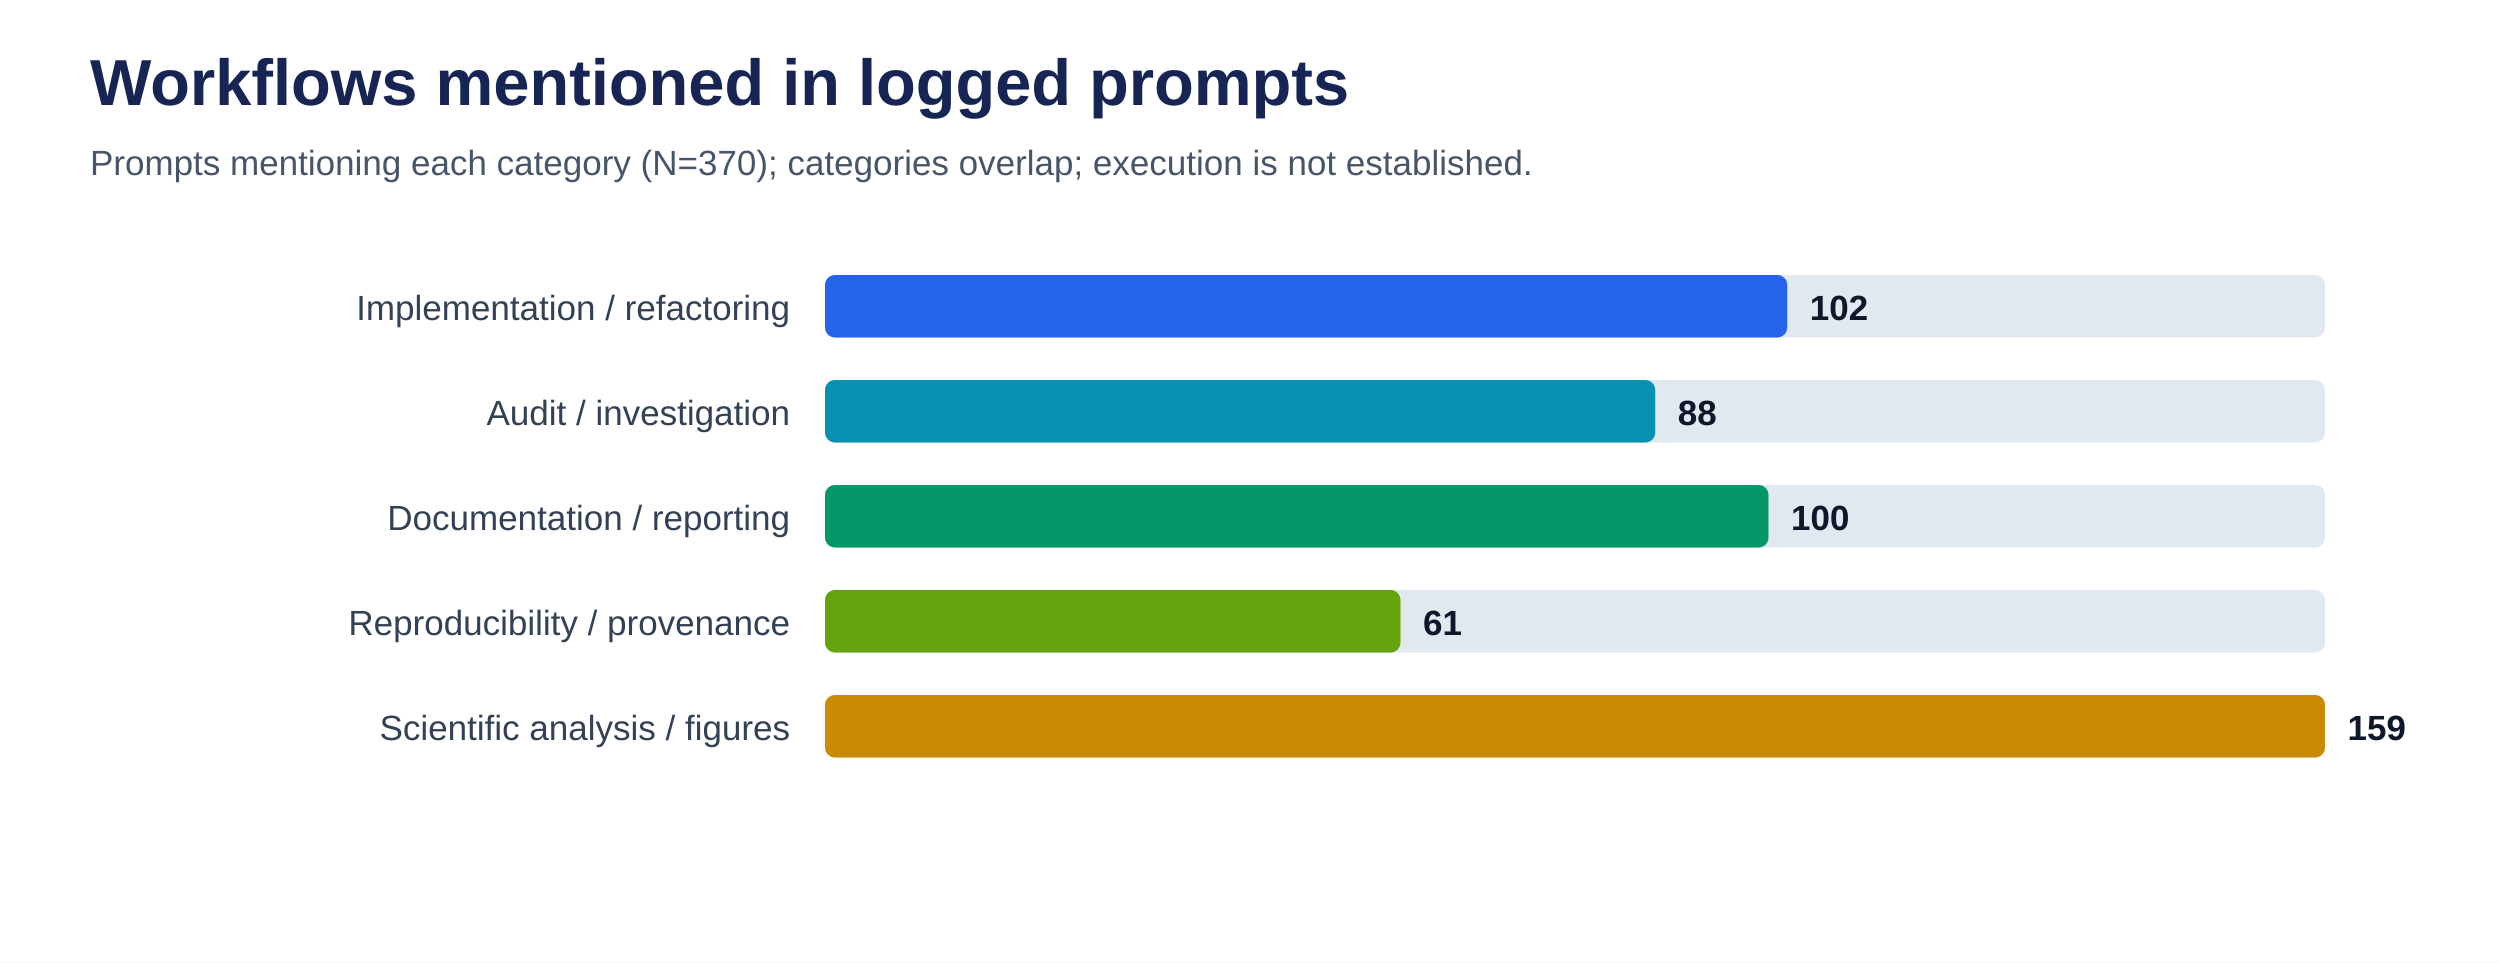
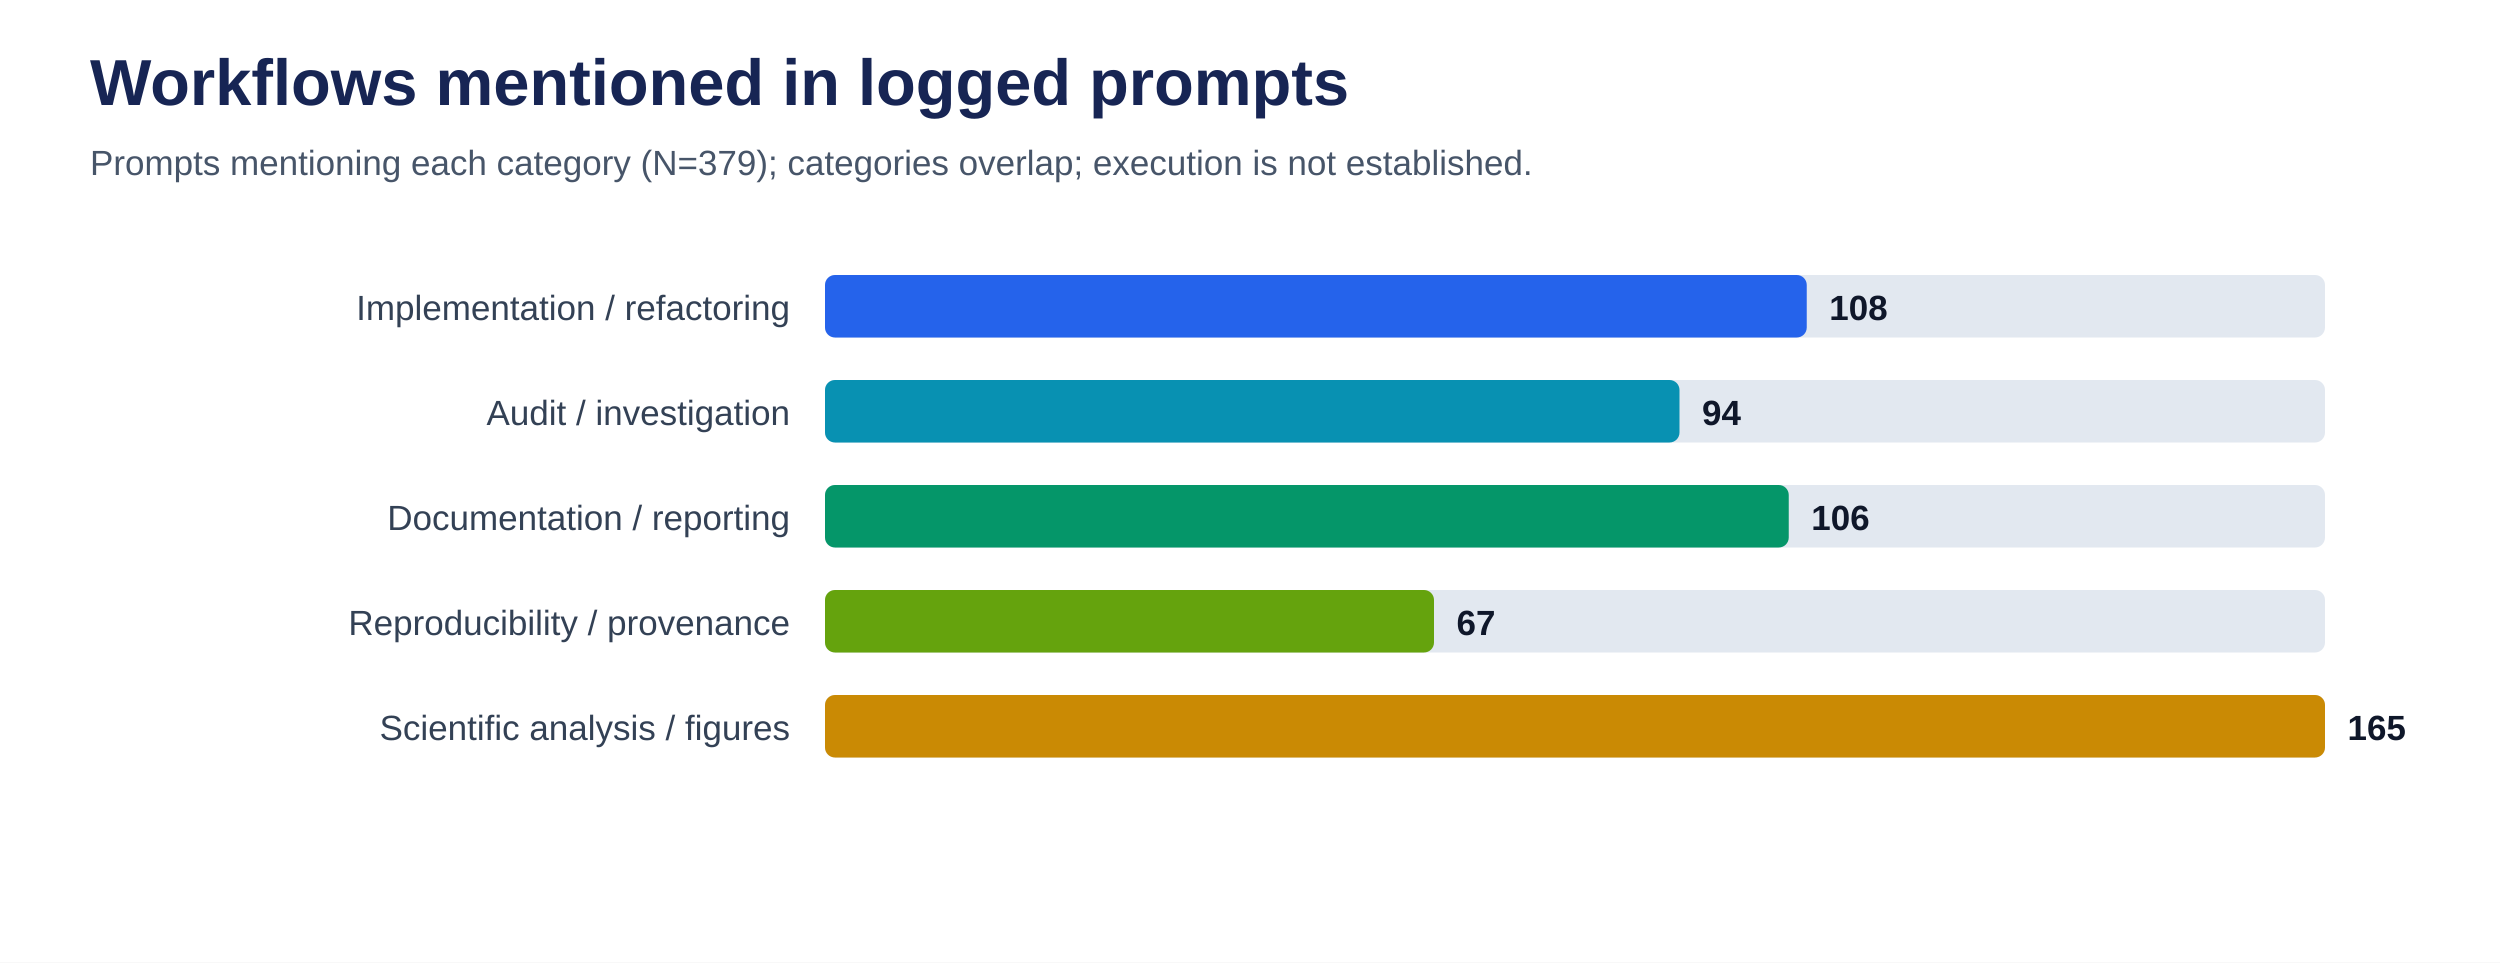
<svg xmlns="http://www.w3.org/2000/svg" viewBox="0 0 1000 385" role="img" aria-labelledby="title desc">
  <rect width="100%" height="100%" fill="#ffffff" />
  <text x="36" y="42" font-family="Arial, sans-serif" font-size="26" font-weight="700" fill="#172554">Workflows mentioned in logged prompts</text>
-   <text x="36" y="70" font-family="Arial, sans-serif" font-size="14" fill="#475569">Prompts mentioning each category (N=370); categories overlap; execution is not established.</text>
+   <text x="36" y="70" font-family="Arial, sans-serif" font-size="14" fill="#475569">Prompts mentioning each category (N=379); categories overlap; execution is not established.</text>
  <text x="316" y="128" text-anchor="end" font-family="Arial, sans-serif" font-size="14" fill="#334155">Implementation / refactoring</text>
  <rect x="330" y="110" width="600" height="25" rx="4" fill="#e2e8f0" />
-   <rect x="330" y="110" width="384.9" height="25" rx="4" fill="#2563eb" />
-   <text x="723.9" y="128" font-family="Arial, sans-serif" font-size="14" font-weight="700" fill="#0f172a">102</text>
+   <rect x="330" y="110" width="392.7" height="25" rx="4" fill="#2563eb" />
+   <text x="731.7" y="128" font-family="Arial, sans-serif" font-size="14" font-weight="700" fill="#0f172a">108</text>
  <text x="316" y="170" text-anchor="end" font-family="Arial, sans-serif" font-size="14" fill="#334155">Audit / investigation</text>
  <rect x="330" y="152" width="600" height="25" rx="4" fill="#e2e8f0" />
-   <rect x="330" y="152" width="332.1" height="25" rx="4" fill="#0891b2" />
-   <text x="671.1" y="170" font-family="Arial, sans-serif" font-size="14" font-weight="700" fill="#0f172a">88</text>
+   <rect x="330" y="152" width="341.8" height="25" rx="4" fill="#0891b2" />
+   <text x="680.8" y="170" font-family="Arial, sans-serif" font-size="14" font-weight="700" fill="#0f172a">94</text>
  <text x="316" y="212" text-anchor="end" font-family="Arial, sans-serif" font-size="14" fill="#334155">Documentation / reporting</text>
  <rect x="330" y="194" width="600" height="25" rx="4" fill="#e2e8f0" />
-   <rect x="330" y="194" width="377.4" height="25" rx="4" fill="#059669" />
-   <text x="716.4" y="212" font-family="Arial, sans-serif" font-size="14" font-weight="700" fill="#0f172a">100</text>
+   <rect x="330" y="194" width="385.5" height="25" rx="4" fill="#059669" />
+   <text x="724.5" y="212" font-family="Arial, sans-serif" font-size="14" font-weight="700" fill="#0f172a">106</text>
  <text x="316" y="254" text-anchor="end" font-family="Arial, sans-serif" font-size="14" fill="#334155">Reproducibility / provenance</text>
  <rect x="330" y="236" width="600" height="25" rx="4" fill="#e2e8f0" />
-   <rect x="330" y="236" width="230.2" height="25" rx="4" fill="#65a30d" />
-   <text x="569.2" y="254" font-family="Arial, sans-serif" font-size="14" font-weight="700" fill="#0f172a">61</text>
+   <rect x="330" y="236" width="243.6" height="25" rx="4" fill="#65a30d" />
+   <text x="582.6" y="254" font-family="Arial, sans-serif" font-size="14" font-weight="700" fill="#0f172a">67</text>
  <text x="316" y="296" text-anchor="end" font-family="Arial, sans-serif" font-size="14" fill="#334155">Scientific analysis / figures</text>
  <rect x="330" y="278" width="600" height="25" rx="4" fill="#e2e8f0" />
  <rect x="330" y="278" width="600.0" height="25" rx="4" fill="#ca8a04" />
-   <text x="939.0" y="296" font-family="Arial, sans-serif" font-size="14" font-weight="700" fill="#0f172a">159</text>
+   <text x="939.0" y="296" font-family="Arial, sans-serif" font-size="14" font-weight="700" fill="#0f172a">165</text>
</svg>
